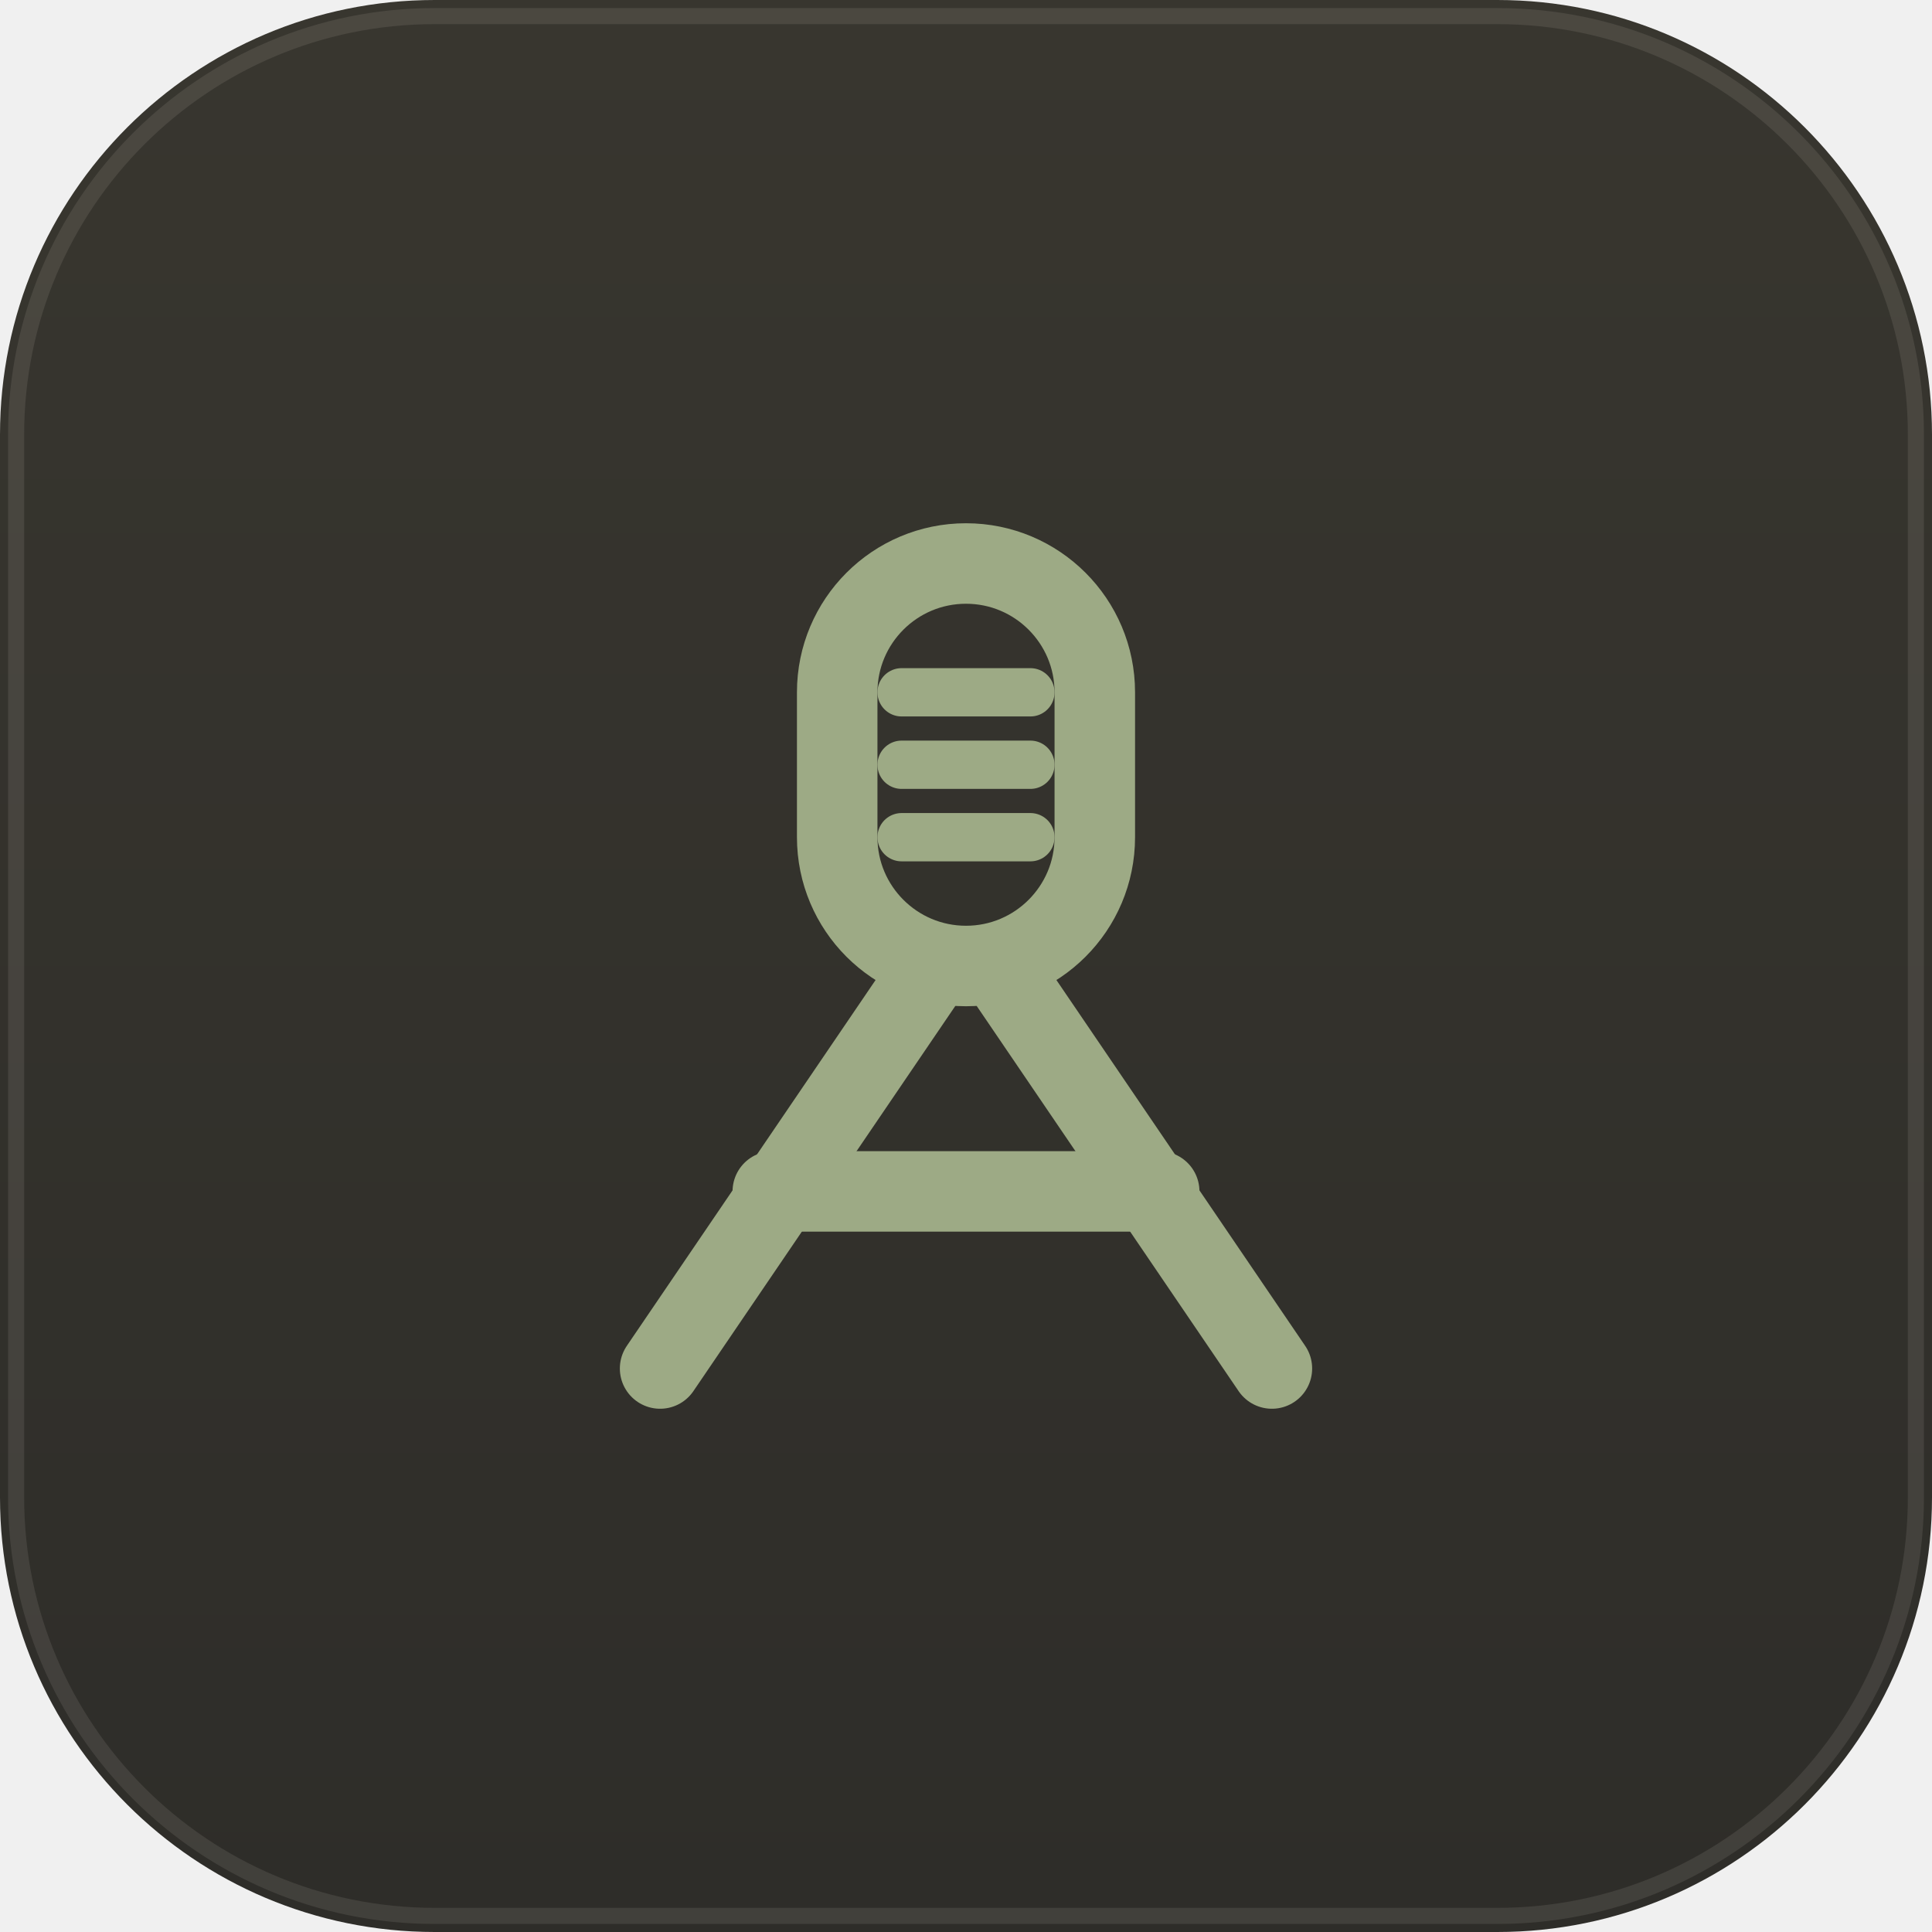
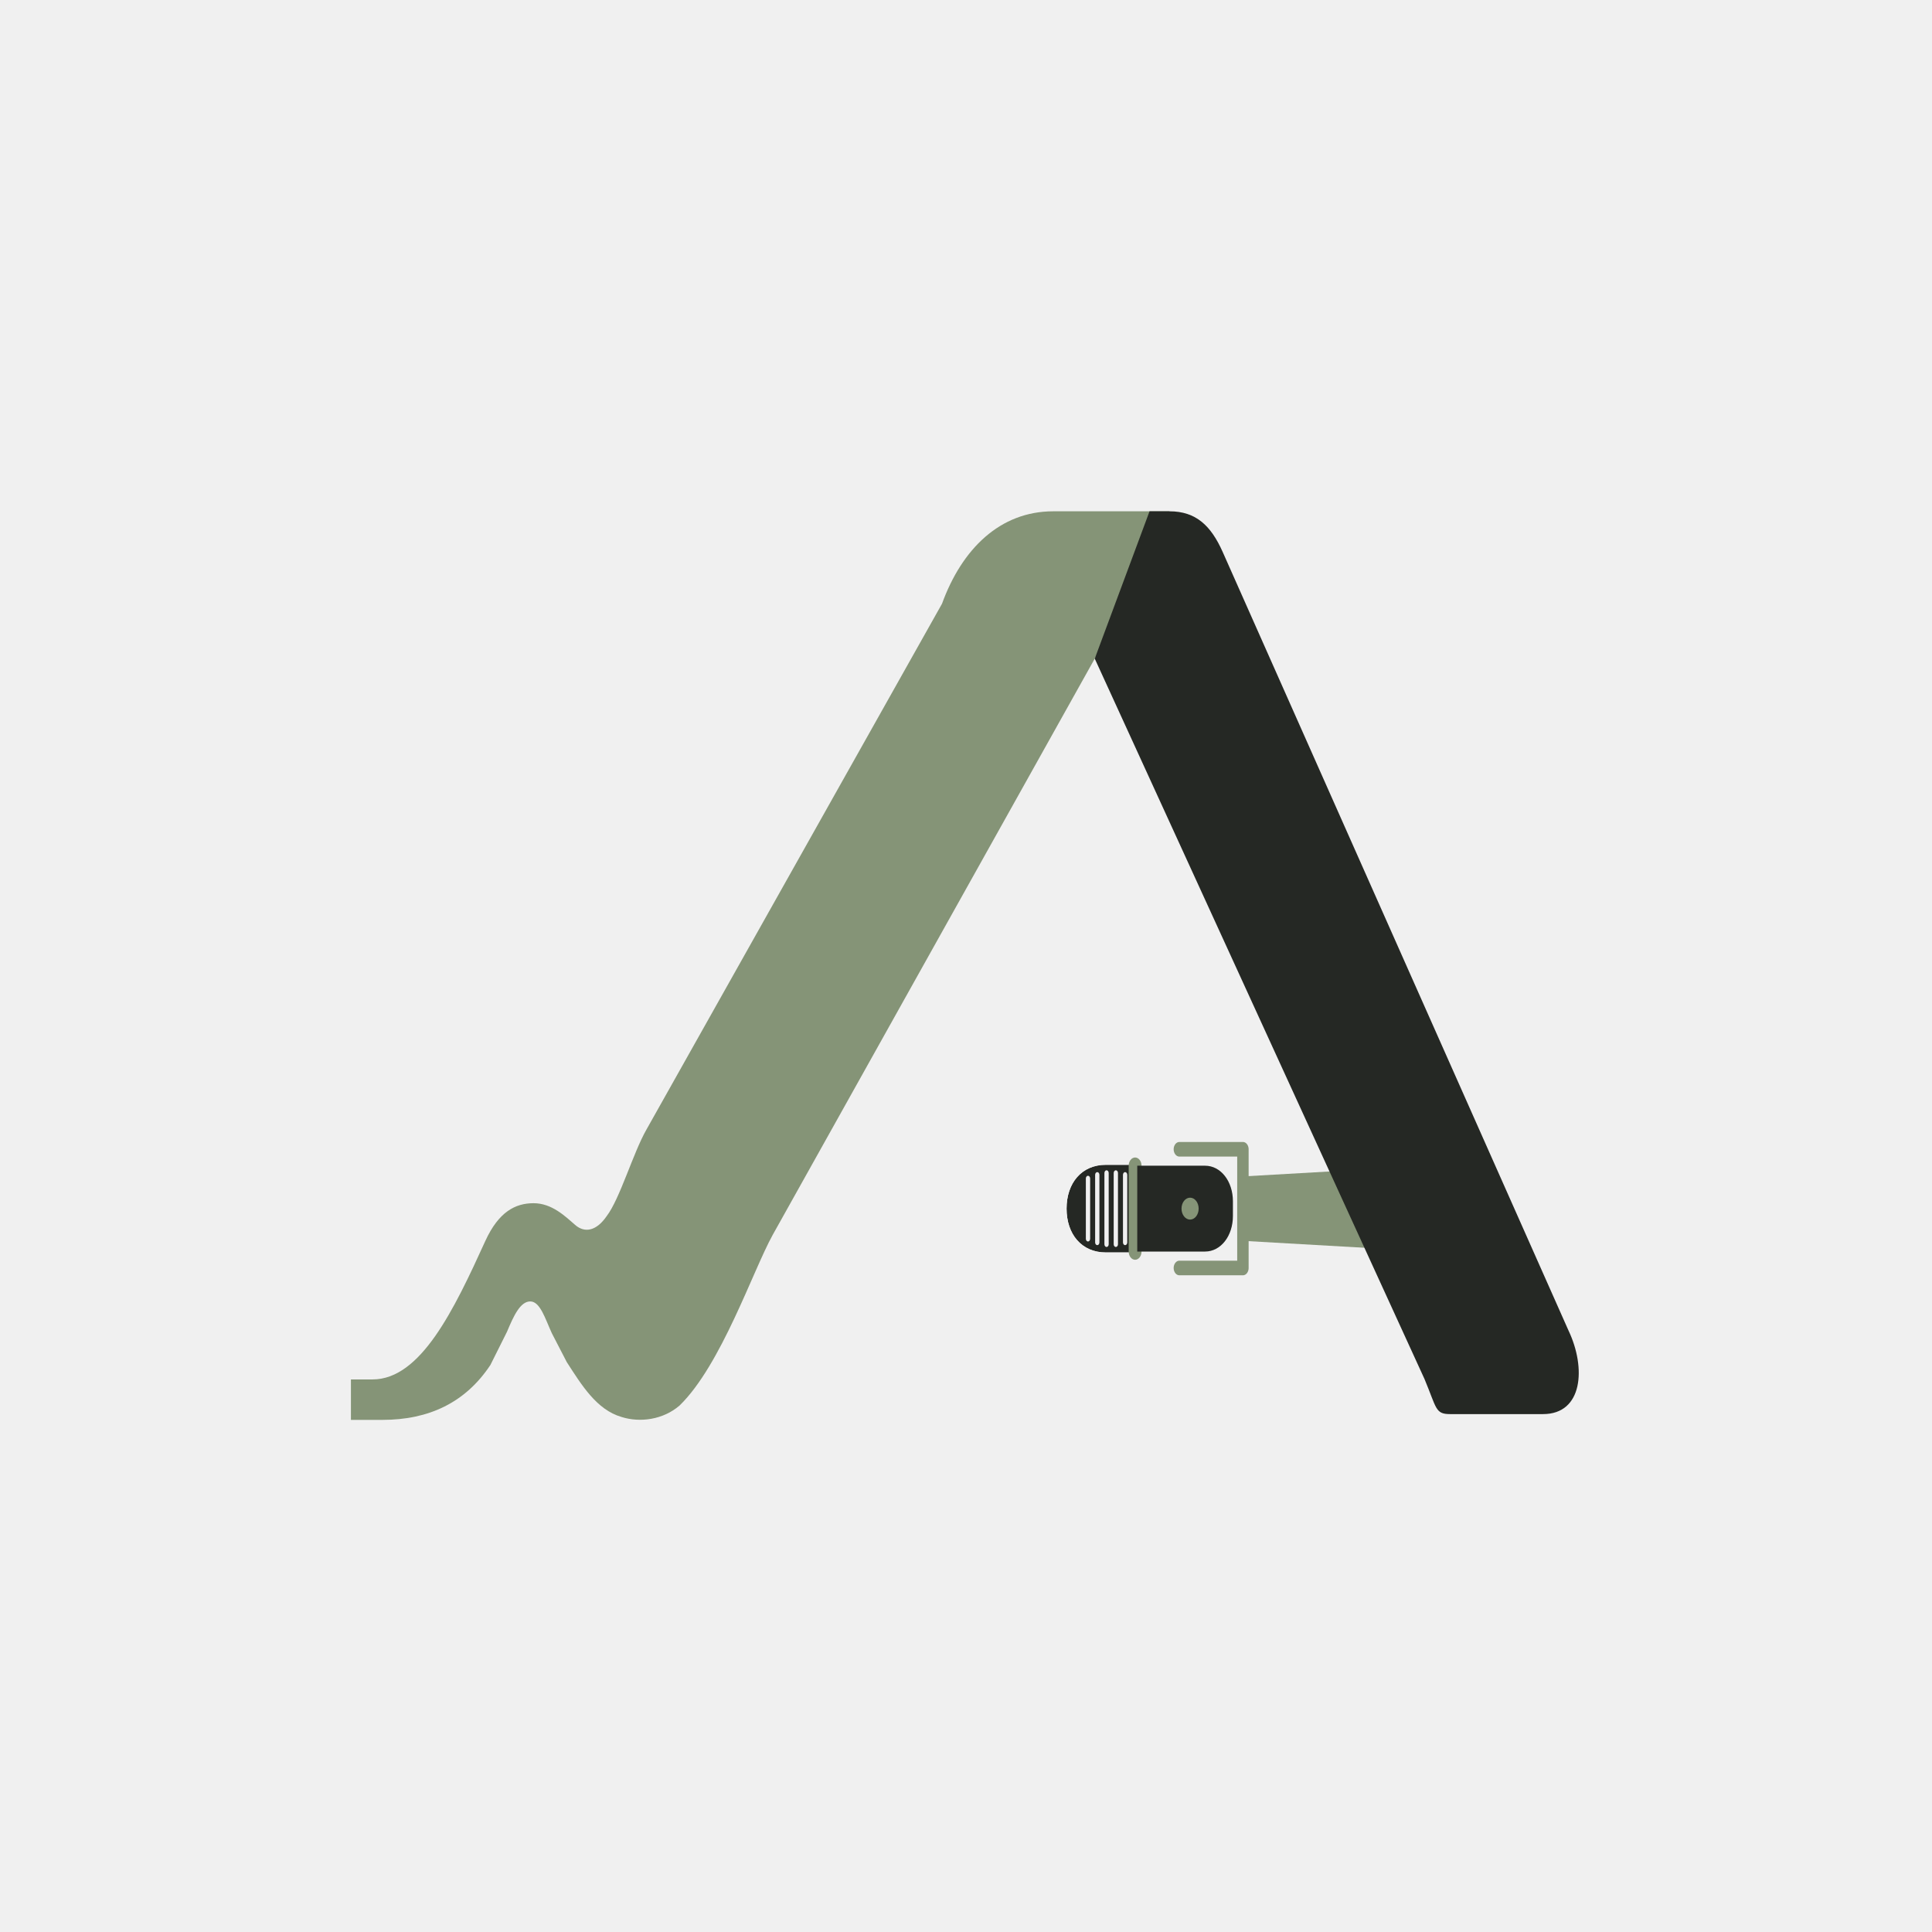
- <svg xmlns="http://www.w3.org/2000/svg" width="120" height="120" viewBox="0 0 120 120" role="img" aria-label="AlmRecorder">
+ <svg xmlns="http://www.w3.org/2000/svg" width="120" height="120" viewBox="0 0 1024 1024" role="img" aria-labelledby="title description">
  <defs>
-     <linearGradient id="bg" x1="0" y1="0" x2="0" y2="1">
-       <stop offset="0" stop-color="#38362F" />
-       <stop offset="1" stop-color="#2E2D29" />
-     </linearGradient>
+     <style>
+       @media (prefers-color-scheme: dark) {
+         .adaptive-foreground { fill: #FFFFFF; }
+       }
+     </style>
+     <mask id="app-icon-mesh-cutouts">
+       <path d="           M537 461           V420           C537 386 557 365 585 365           C613 365 633 386 633 420           V461           Z         " fill="white" />
+       <rect x="549" y="392" width="72" height="6" rx="3" fill="black" />
+       <rect x="545" y="405" width="80" height="6" rx="3" fill="black" />
+       <rect x="543" y="418" width="84" height="6" rx="3" fill="black" />
+       <rect x="543" y="431" width="84" height="6" rx="3" fill="black" />
+       <rect x="545" y="444" width="80" height="6" rx="3" fill="black" />
+     </mask>
  </defs>
-   <rect width="120" height="120" rx="27" fill="url(#bg)" />
-   <rect x="1" y="1" width="118" height="118" rx="26" fill="none" stroke="#F4EFE3" stroke-opacity=".10" />
-   <g transform="translate(28,28)" fill="none" stroke="#9DAA85" stroke-width="5" stroke-linecap="round" stroke-linejoin="round">
-     <rect x="24" y="7" width="16" height="25" rx="8" />
-     <g stroke-width="3">
-       <line x1="28" y1="15" x2="36" y2="15" />
-       <line x1="28" y1="19.5" x2="36" y2="19.5" />
-       <line x1="28" y1="24" x2="36" y2="24" />
+   <g transform="translate(186 271) scale(.88) translate(-132 -194)" shape-rendering="geometricPrecision">
+     <path transform="translate(0 194) scale(1 .87) translate(0 -194)" d="         M132 795         H145         C174 795 194 747 213 699         C221 679 231 673 242 673         C253 673 261 682 267 688         C273 694 280 692 286 682         C294 670 302 638 310 622         L488 258         C500 220 523 194 555 194         H625         L580 296         L386 695         C374 720 355 785 330 813         C320 823 306 825 295 821         C280 816 271 799 262 783         L253 763         C249 753 246 741 240 741         C234 741 230 751 226 762         L216 785         C201 811 179 823 151 823         H132         Z       " fill="#859477" />
+     <g transform="translate(640 614) rotate(-90) scale(.55 .43) translate(-585 -544)">
+       <path d="           M537 461           V420           C537 386 557 365 585 365           C613 365 633 386 633 420           V461           Z         " class="adaptive-foreground" fill="#252824" mask="url(#app-icon-mesh-cutouts)" />
+       <rect x="529" y="452" width="112" height="18" rx="9" fill="#859477" />
+       <path d="           M538 464           H632           V559           C632 581 615 598 593 598           H577           C555 598 538 581 538 559           Z         " class="adaptive-foreground" fill="#252824" />
+       <circle cx="585" cy="538" r="12" fill="#859477" />
+       <path d="M520 523 V612 H650 V523" fill="none" stroke="#859477" stroke-width="16" stroke-linecap="round" stroke-linejoin="round" />
+       <path d="M550 606 H620 L630 830 H540 Z" fill="#859477" />
    </g>
-     <line x1="30" y1="32" x2="13" y2="57" />
-     <line x1="34" y1="32" x2="51" y2="57" />
-     <line x1="20" y1="46" x2="44" y2="46" />
+     <path transform="translate(0 194) scale(1 .87) translate(0 -194)" d="         M613 194         H625         C641 194 650 204 657 222         L865.4 761.3         C876 787 874 819 850 819         H794         C785 819 786 815 778.6 794.7         L580 296         L613 194         Z       " class="adaptive-foreground" fill="#252824" />
  </g>
</svg>
